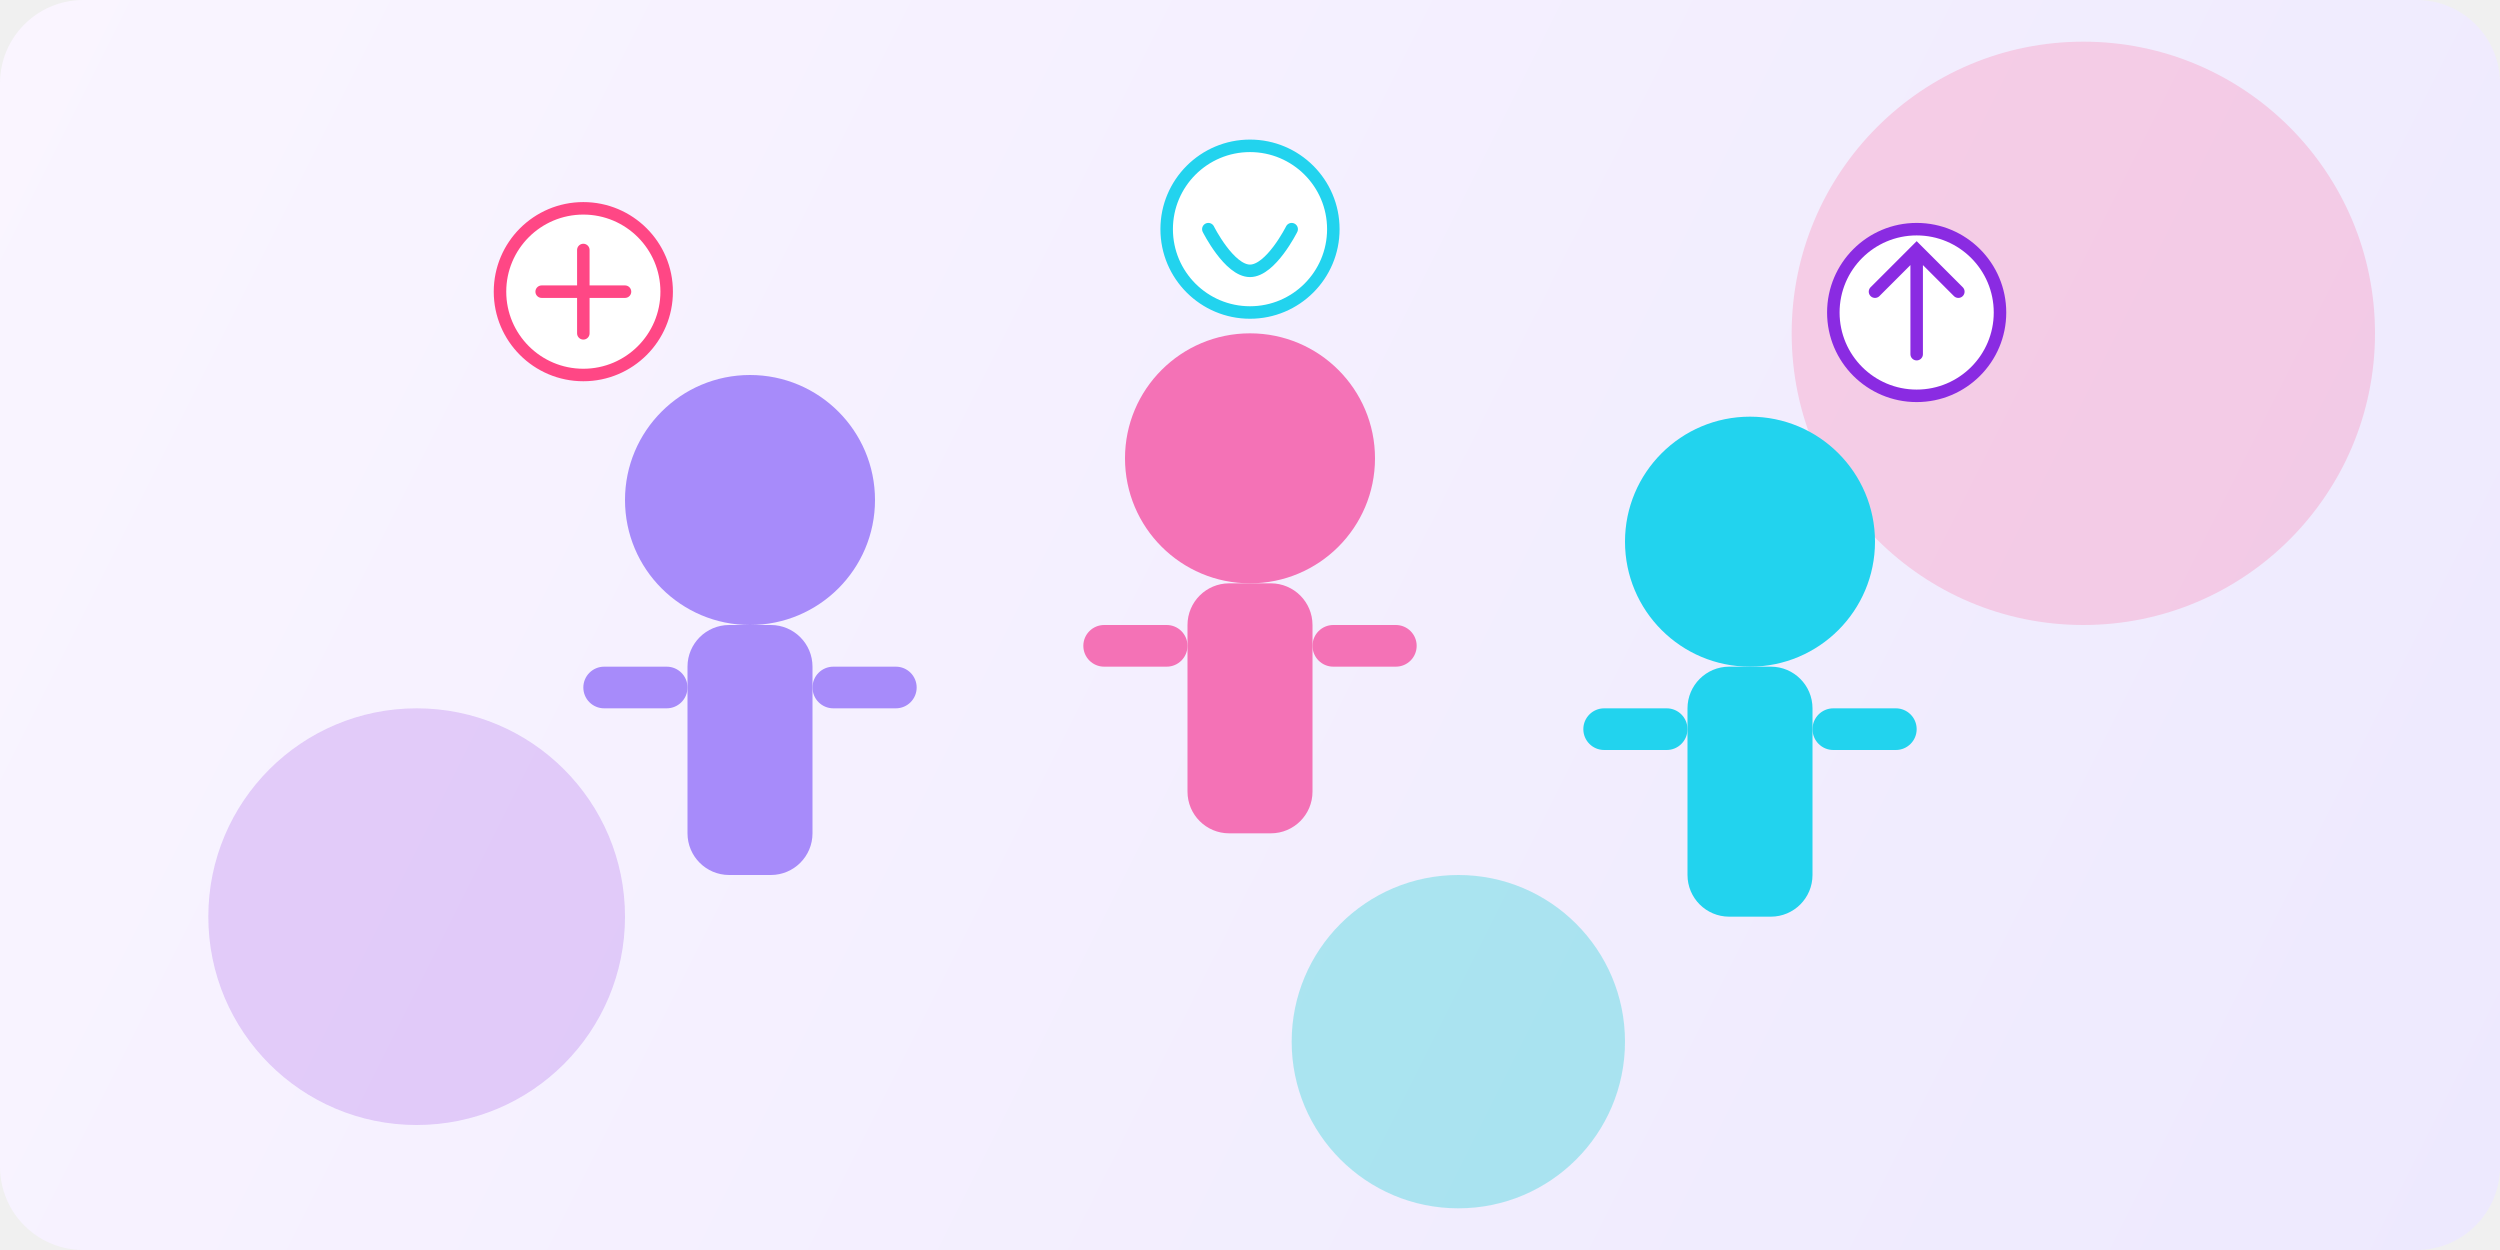
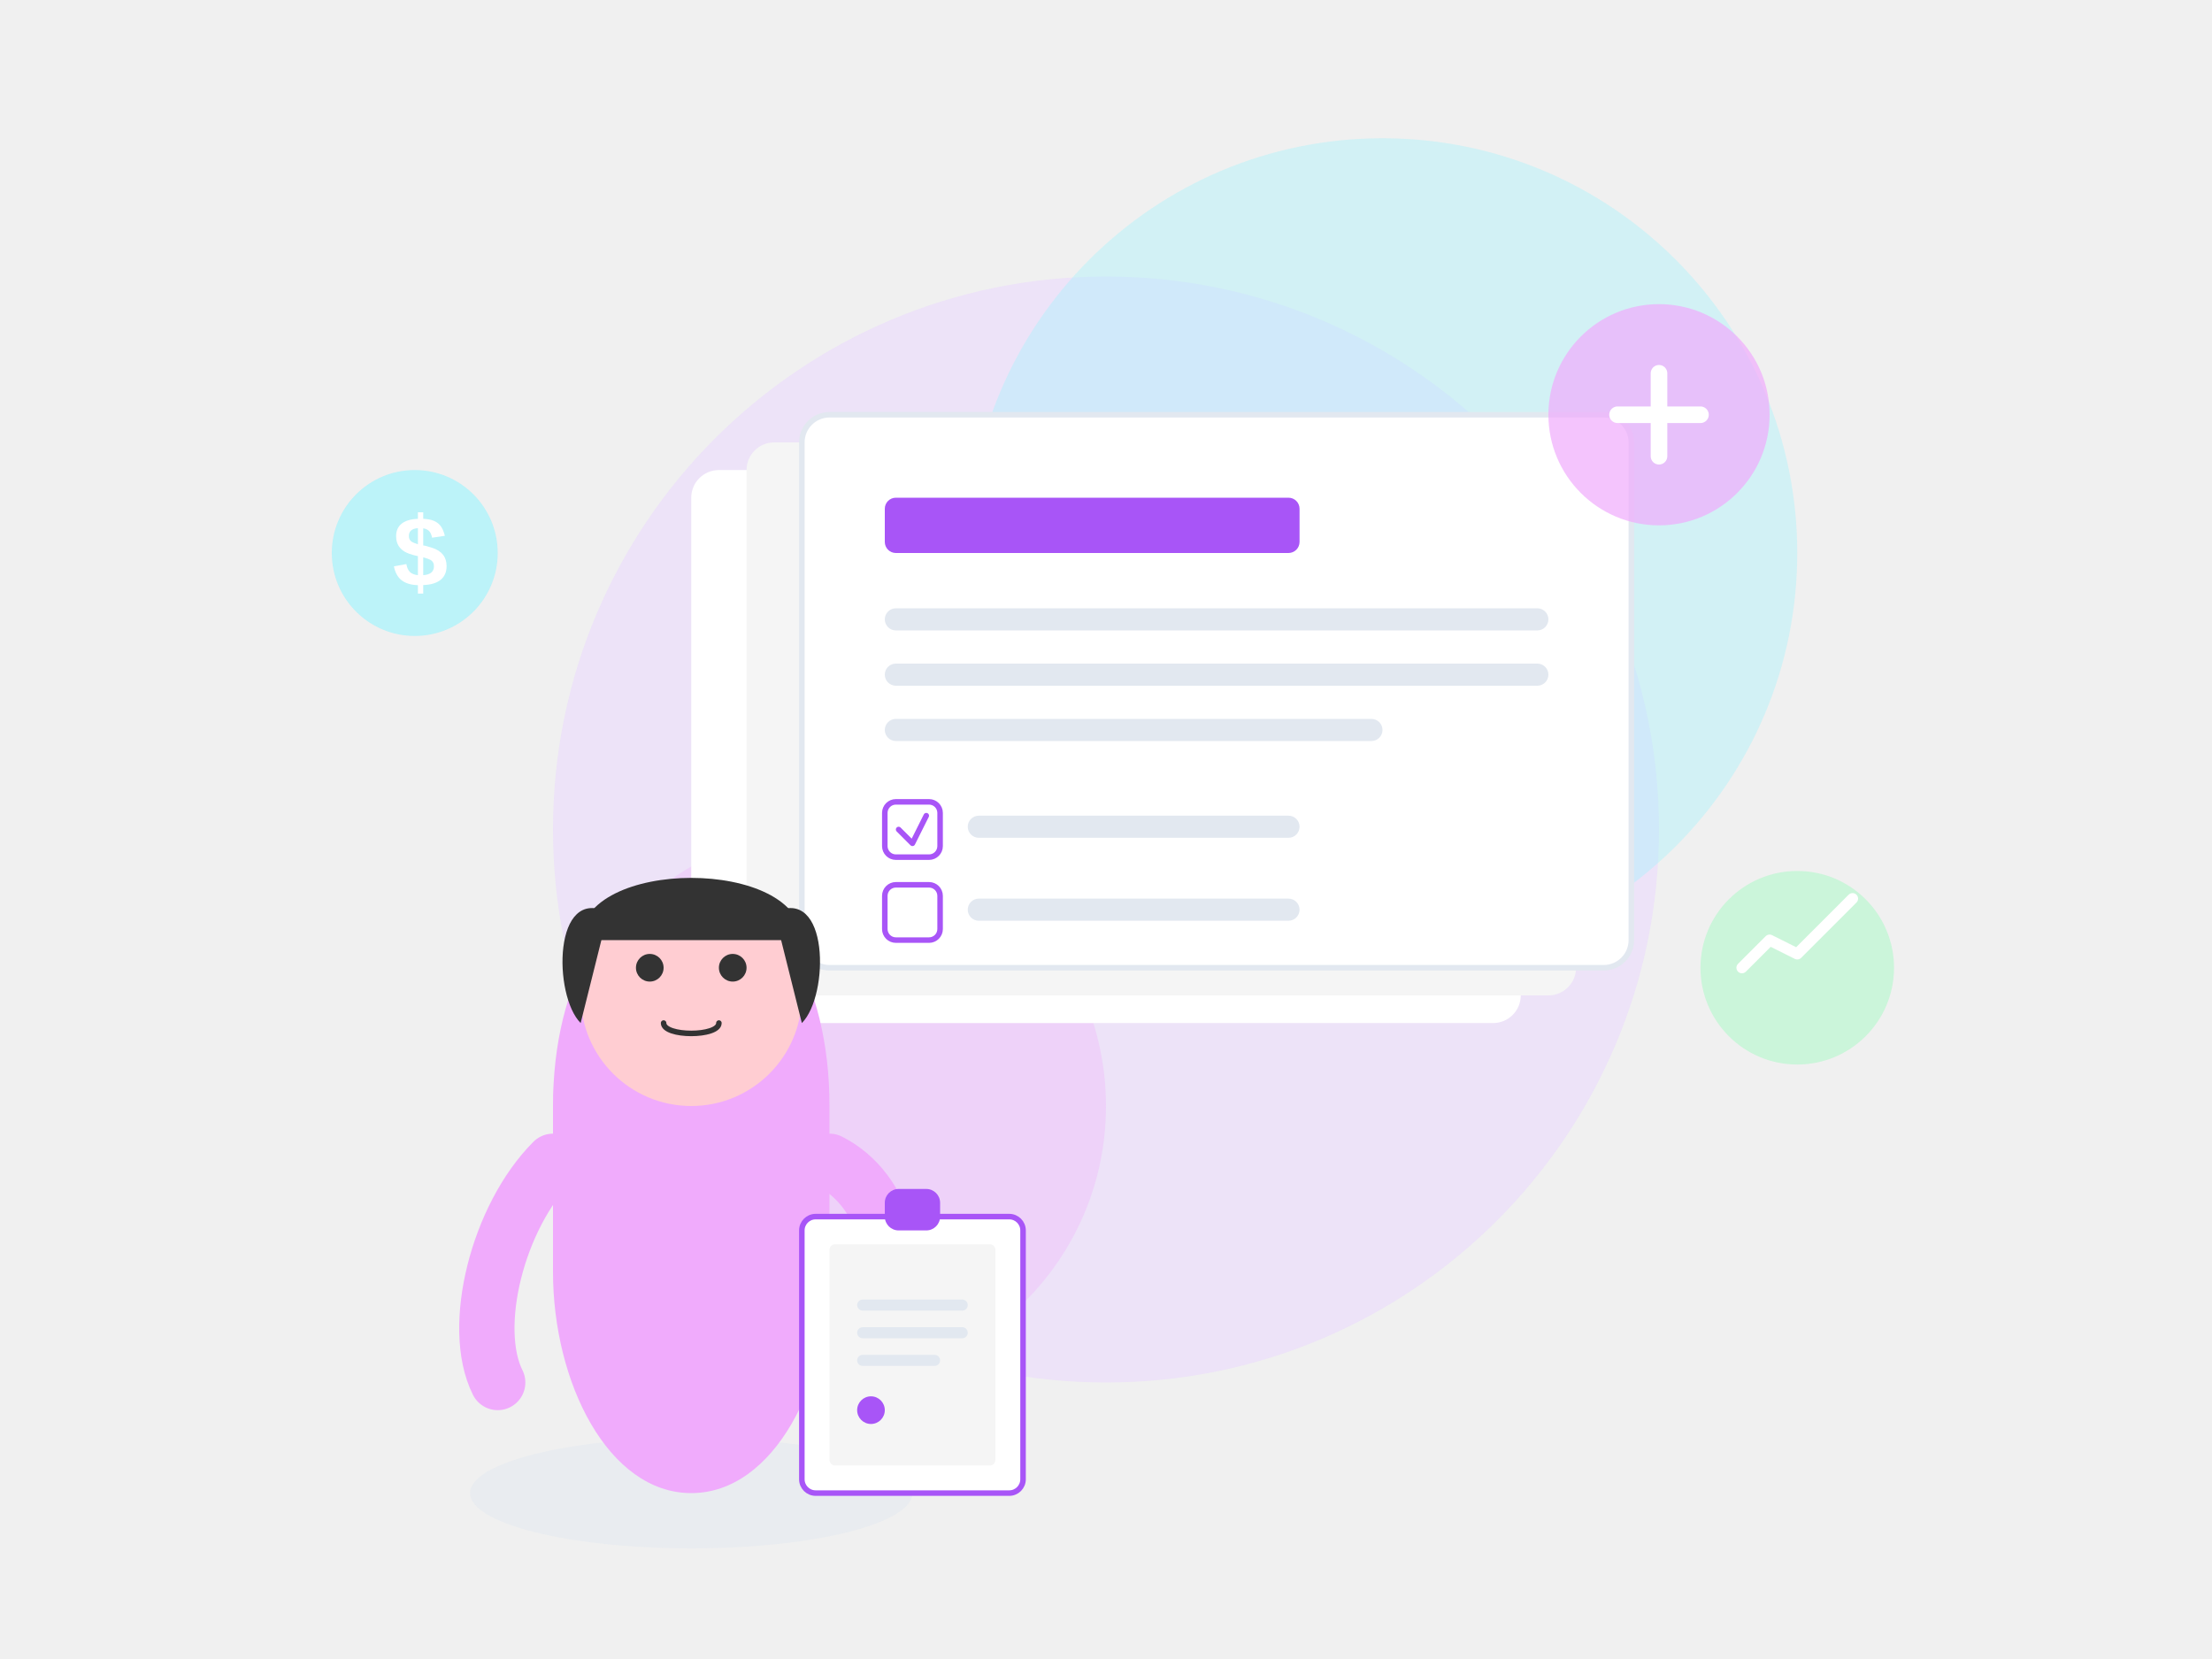
- <svg xmlns="http://www.w3.org/2000/svg" width="600" height="300" viewBox="0 0 600 300" fill="none">
-   <rect width="600" height="300" rx="20" fill="url(#paint0_linear)" />
-   <circle cx="100" cy="220" r="50" fill="#8A2BE2" opacity="0.2" />
-   <circle cx="500" cy="80" r="70" fill="#FF4785" opacity="0.2" />
-   <circle cx="350" cy="250" r="40" fill="#00CED1" opacity="0.3" />
-   <circle cx="180" cy="120" r="30" fill="#A78BFA" />
-   <rect x="165" y="150" width="30" height="60" rx="10" fill="#A78BFA" />
-   <rect x="140" y="160" width="25" height="10" rx="5" fill="#A78BFA" />
-   <rect x="195" y="160" width="25" height="10" rx="5" fill="#A78BFA" />
-   <circle cx="300" cy="110" r="30" fill="#F472B6" />
-   <rect x="285" y="140" width="30" height="60" rx="10" fill="#F472B6" />
-   <rect x="260" y="150" width="25" height="10" rx="5" fill="#F472B6" />
-   <rect x="315" y="150" width="25" height="10" rx="5" fill="#F472B6" />
-   <circle cx="420" cy="130" r="30" fill="#22D3EE" />
-   <rect x="405" y="160" width="30" height="60" rx="10" fill="#22D3EE" />
-   <rect x="380" y="170" width="25" height="10" rx="5" fill="#22D3EE" />
-   <rect x="435" y="170" width="25" height="10" rx="5" fill="#22D3EE" />
-   <circle cx="140" cy="70" r="20" fill="white" stroke="#FF4785" stroke-width="3" />
-   <path d="M130 70H150 M140 60V80" stroke="#FF4785" stroke-width="3" stroke-linecap="round" />
-   <circle cx="460" cy="75" r="20" fill="white" stroke="#8A2BE2" stroke-width="3" />
-   <path d="M450 70L460 60L470 70 M460 60V85" stroke="#8A2BE2" stroke-width="3" stroke-linecap="round" />
-   <circle cx="300" cy="55" r="20" fill="white" stroke="#22D3EE" stroke-width="3" />
-   <path d="M290 55C290 55 295 65 300 65C305 65 310 55 310 55" stroke="#22D3EE" stroke-width="3" stroke-linecap="round" />
-   <defs>
-     <linearGradient id="paint0_linear" x1="0" y1="0" x2="600" y2="300" gradientUnits="userSpaceOnUse">
-       <stop offset="0" stop-color="#FAF5FF" />
-       <stop offset="1" stop-color="#EDE9FE" />
-     </linearGradient>
-   </defs>
+ <svg xmlns="http://www.w3.org/2000/svg" width="800px" height="600px" viewBox="0 0 800 600" version="1.1">
+   <g id="Benefits-Hero" stroke="none" stroke-width="1" fill="none" fill-rule="evenodd">
+     <circle id="Circle-1" fill="#E9D5FF" opacity="0.5" cx="400" cy="300" r="200" />
+     <circle id="Circle-2" fill="#F0ABFC" opacity="0.3" cx="300" cy="400" r="100" />
+     <circle id="Circle-3" fill="#A5F3FC" opacity="0.4" cx="500" cy="200" r="150" />
+     <g id="Document-Stack" transform="translate(250, 150)">
+       <rect id="Doc-3" fill="#FFFFFF" x="0" y="20" width="300" height="200" rx="10" />
+       <rect id="Doc-2" fill="#F5F5F5" x="20" y="10" width="300" height="200" rx="10" />
+       <rect id="Doc-1" fill="#FFFFFF" x="40" y="0" width="300" height="200" rx="10" stroke="#E2E8F0" stroke-width="2" />
+       <rect id="Header" fill="#A855F7" x="70" y="30" width="150" height="20" rx="4" />
+       <rect id="Line-1" fill="#E2E8F0" x="70" y="70" width="240" height="8" rx="4" />
+       <rect id="Line-2" fill="#E2E8F0" x="70" y="90" width="240" height="8" rx="4" />
+       <rect id="Line-3" fill="#E2E8F0" x="70" y="110" width="180" height="8" rx="4" />
+       <rect id="Checkbox-1" stroke="#A855F7" stroke-width="2" x="70" y="140" width="20" height="20" rx="4" />
+       <path d="M75,150 L80,155 L85,145" stroke="#A855F7" stroke-width="2" stroke-linecap="round" stroke-linejoin="round" />
+       <rect id="Checkbox-2" stroke="#A855F7" stroke-width="2" x="70" y="170" width="20" height="20" rx="4" />
+       <rect id="Label-1" fill="#E2E8F0" x="100" y="145" width="120" height="8" rx="4" />
+       <rect id="Label-2" fill="#E2E8F0" x="100" y="175" width="120" height="8" rx="4" />
+     </g>
+     <g id="Person" transform="translate(150, 300)">
+       <ellipse id="Shadow" fill="#E2E8F0" opacity="0.5" cx="100" cy="240" rx="80" ry="20" />
+       <path d="M100,240 C130,240 150,200 150,160 L150,100 C150,55 130,20 100,20 C70,20 50,55 50,100 L50,160 C50,200 70,240 100,240 Z" id="Body" fill="#F0ABFC" />
+       <circle id="Head" fill="#FFCDD2" cx="100" cy="60" r="40" />
+       <circle id="Eye-1" fill="#333333" cx="85" cy="50" r="5" />
+       <circle id="Eye-2" fill="#333333" cx="115" cy="50" r="5" />
+       <path d="M90,70 C90,75 110,75 110,70" id="Smile" stroke="#333333" stroke-width="2" stroke-linecap="round" />
+       <path d="M70,30 C50,20 50,60 60,70 M130,30 C150,20 150,60 140,70" id="Hair" fill="#333333" />
+       <path d="M60,40 C60,10 140,10 140,40" id="Hair-Top" fill="#333333" />
+       <path d="M50,120 C30,140 20,180 30,200" id="Arm-1" stroke="#F0ABFC" stroke-width="20" stroke-linecap="round" />
+       <path d="M150,120 C170,130 180,160 160,180" id="Arm-2" stroke="#F0ABFC" stroke-width="20" stroke-linecap="round" />
+       <rect id="Clipboard" fill="#FFFFFF" x="140" y="140" width="80" height="100" rx="5" stroke="#A855F7" stroke-width="2" />
+       <rect id="Clip" fill="#A855F7" x="170" y="130" width="20" height="15" rx="5" />
+       <rect id="Paper" fill="#F5F5F5" x="150" y="150" width="60" height="80" rx="2" />
+       <rect id="Line-1" fill="#E2E8F0" x="160" y="170" width="40" height="4" rx="2" />
+       <rect id="Line-2" fill="#E2E8F0" x="160" y="180" width="40" height="4" rx="2" />
+       <rect id="Line-3" fill="#E2E8F0" x="160" y="190" width="30" height="4" rx="2" />
+       <circle id="Checkbox" fill="#A855F7" cx="165" cy="210" r="5" />
+     </g>
+     <g id="Floating-Elements">
+       <circle id="Health-Icon-Bg" fill="#F0ABFC" opacity="0.7" cx="600" cy="150" r="40" />
+       <path d="M585,150 L615,150 M600,135 L600,165" id="Health-Cross" stroke="#FFFFFF" stroke-width="6" stroke-linecap="round" />
+       <circle id="Money-Icon-Bg" fill="#A5F3FC" opacity="0.7" cx="150" cy="200" r="30" />
+       <text id="$" font-family="Arial-BoldMT, Arial" font-size="36" font-weight="bold" fill="#FFFFFF">
+         <tspan x="142" y="212">$</tspan>
+       </text>
+       <circle id="Chart-Icon-Bg" fill="#BBF7D0" opacity="0.7" cx="650" cy="350" r="35" />
+       <path d="M630,350 L640,340 L650,345 L670,325" id="Chart-Line" stroke="#FFFFFF" stroke-width="4" stroke-linecap="round" stroke-linejoin="round" />
+     </g>
+   </g>
</svg>
